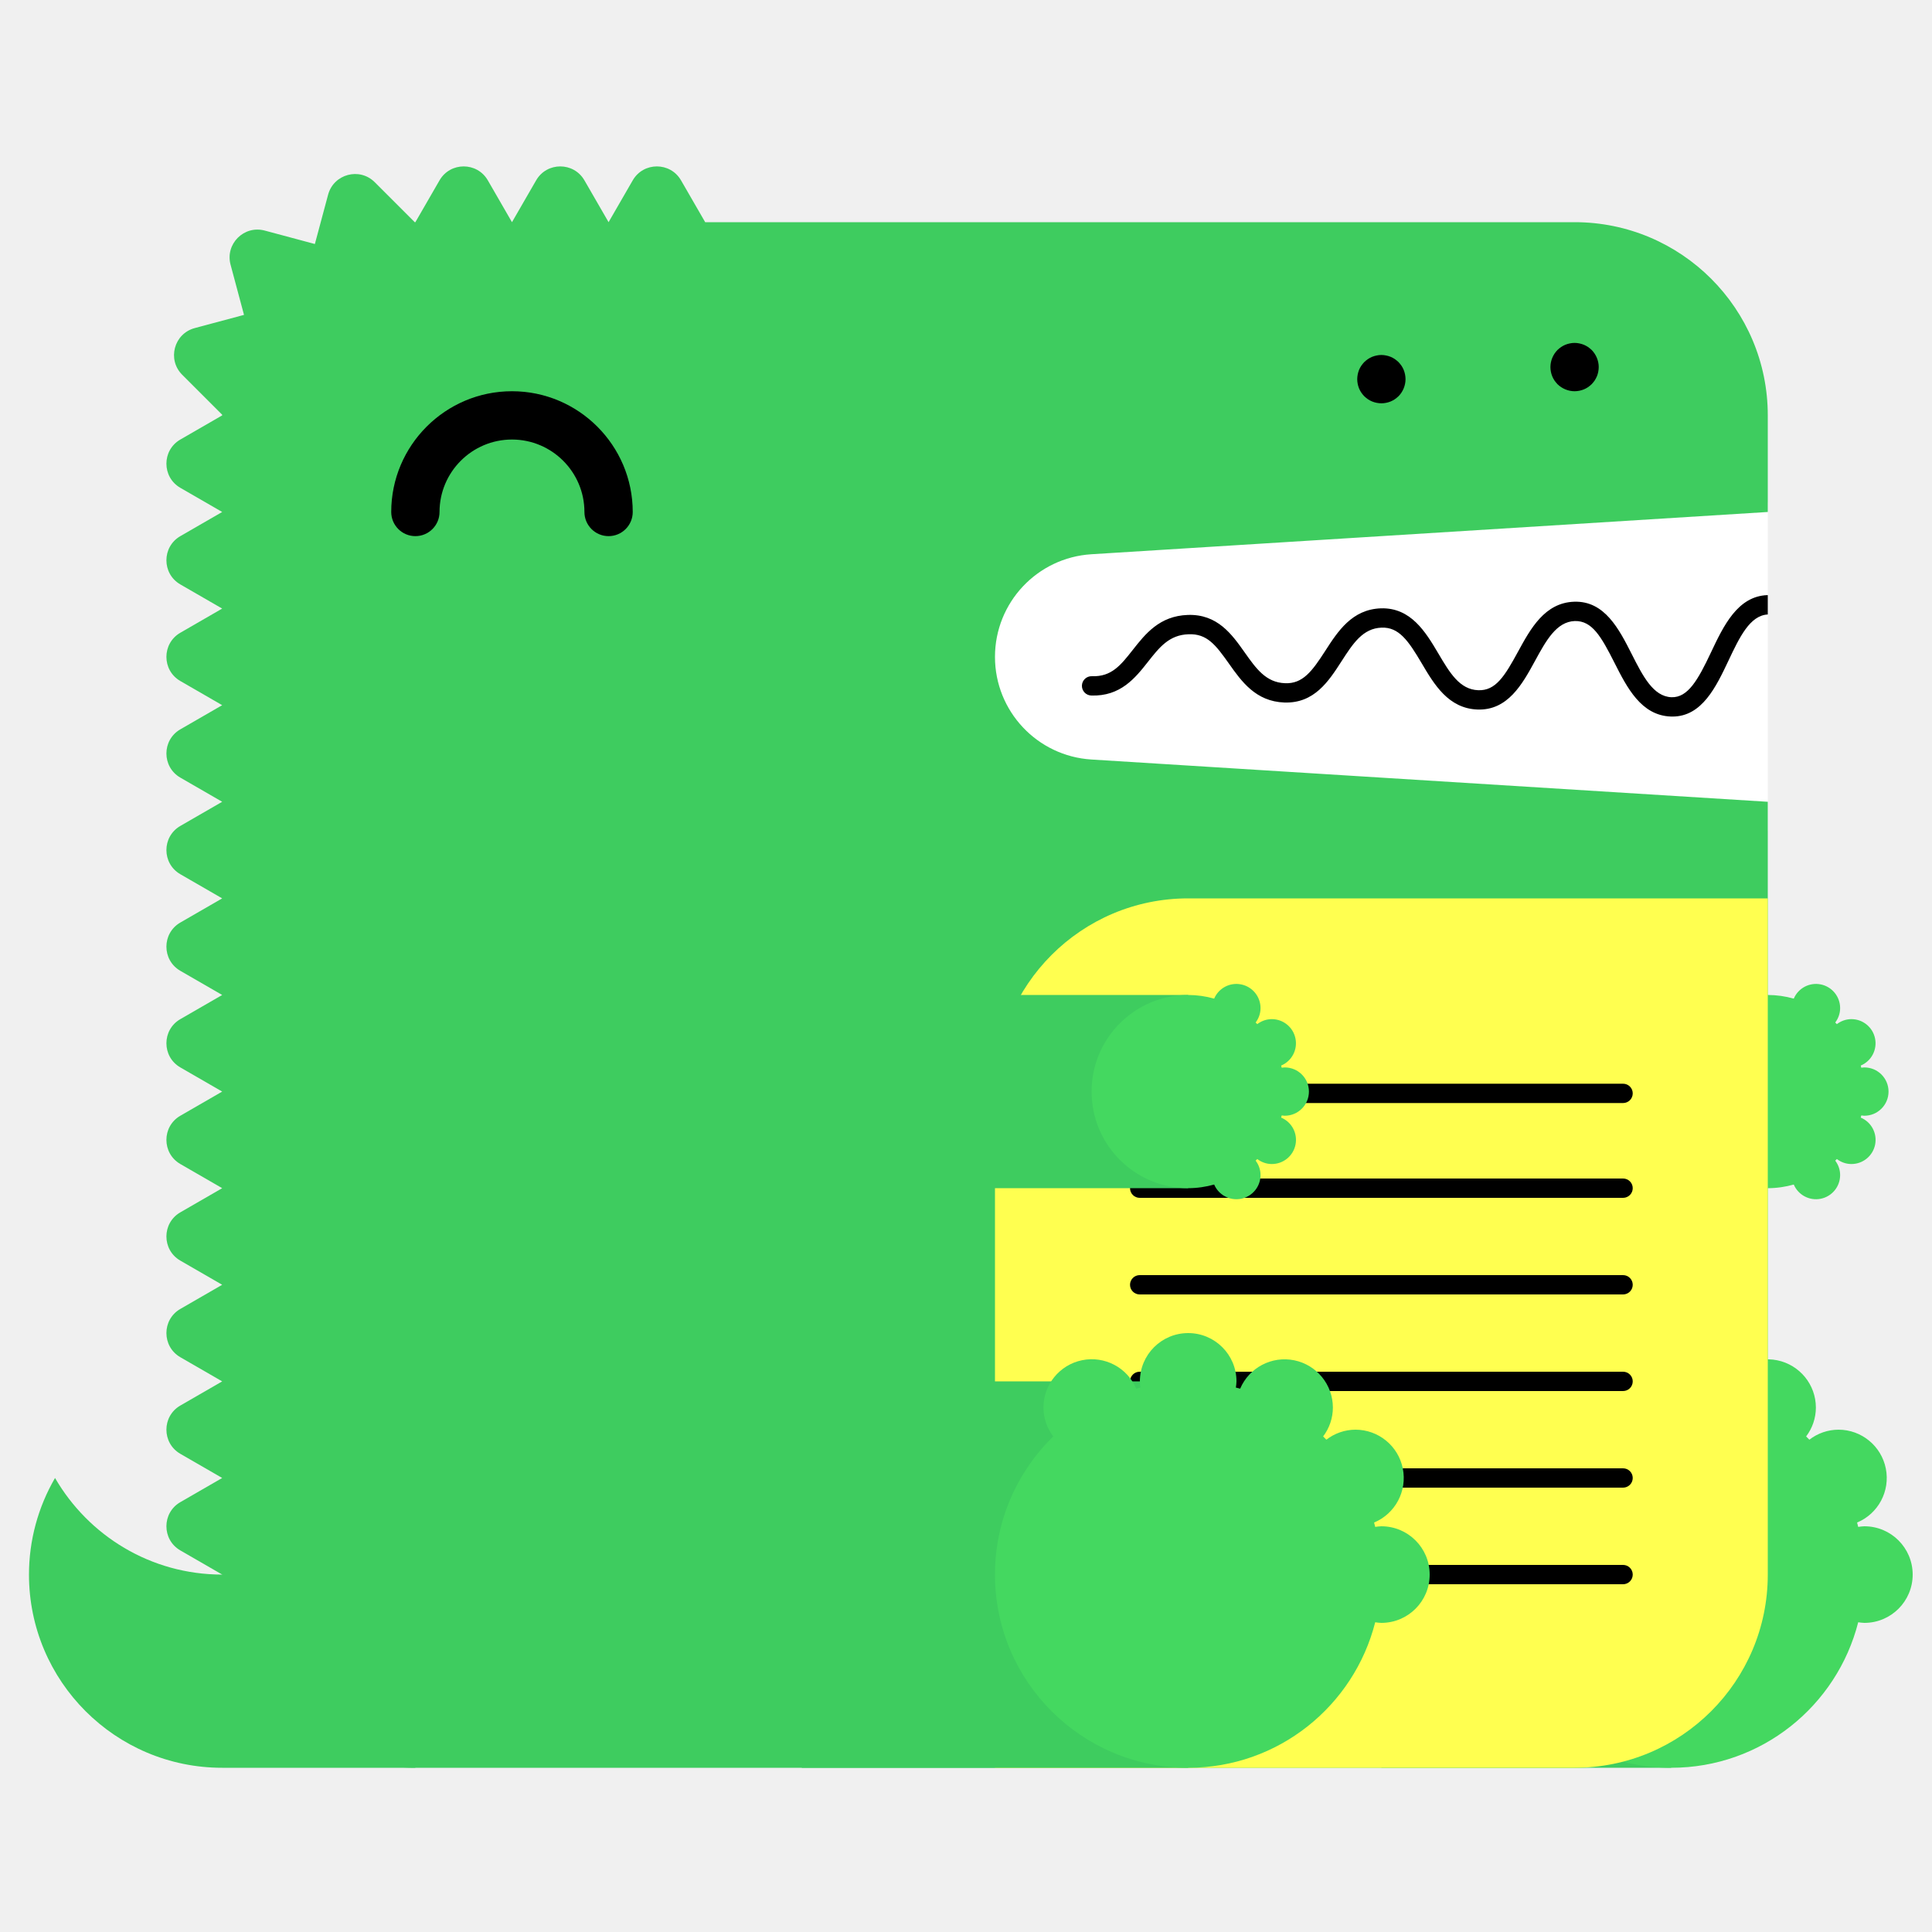
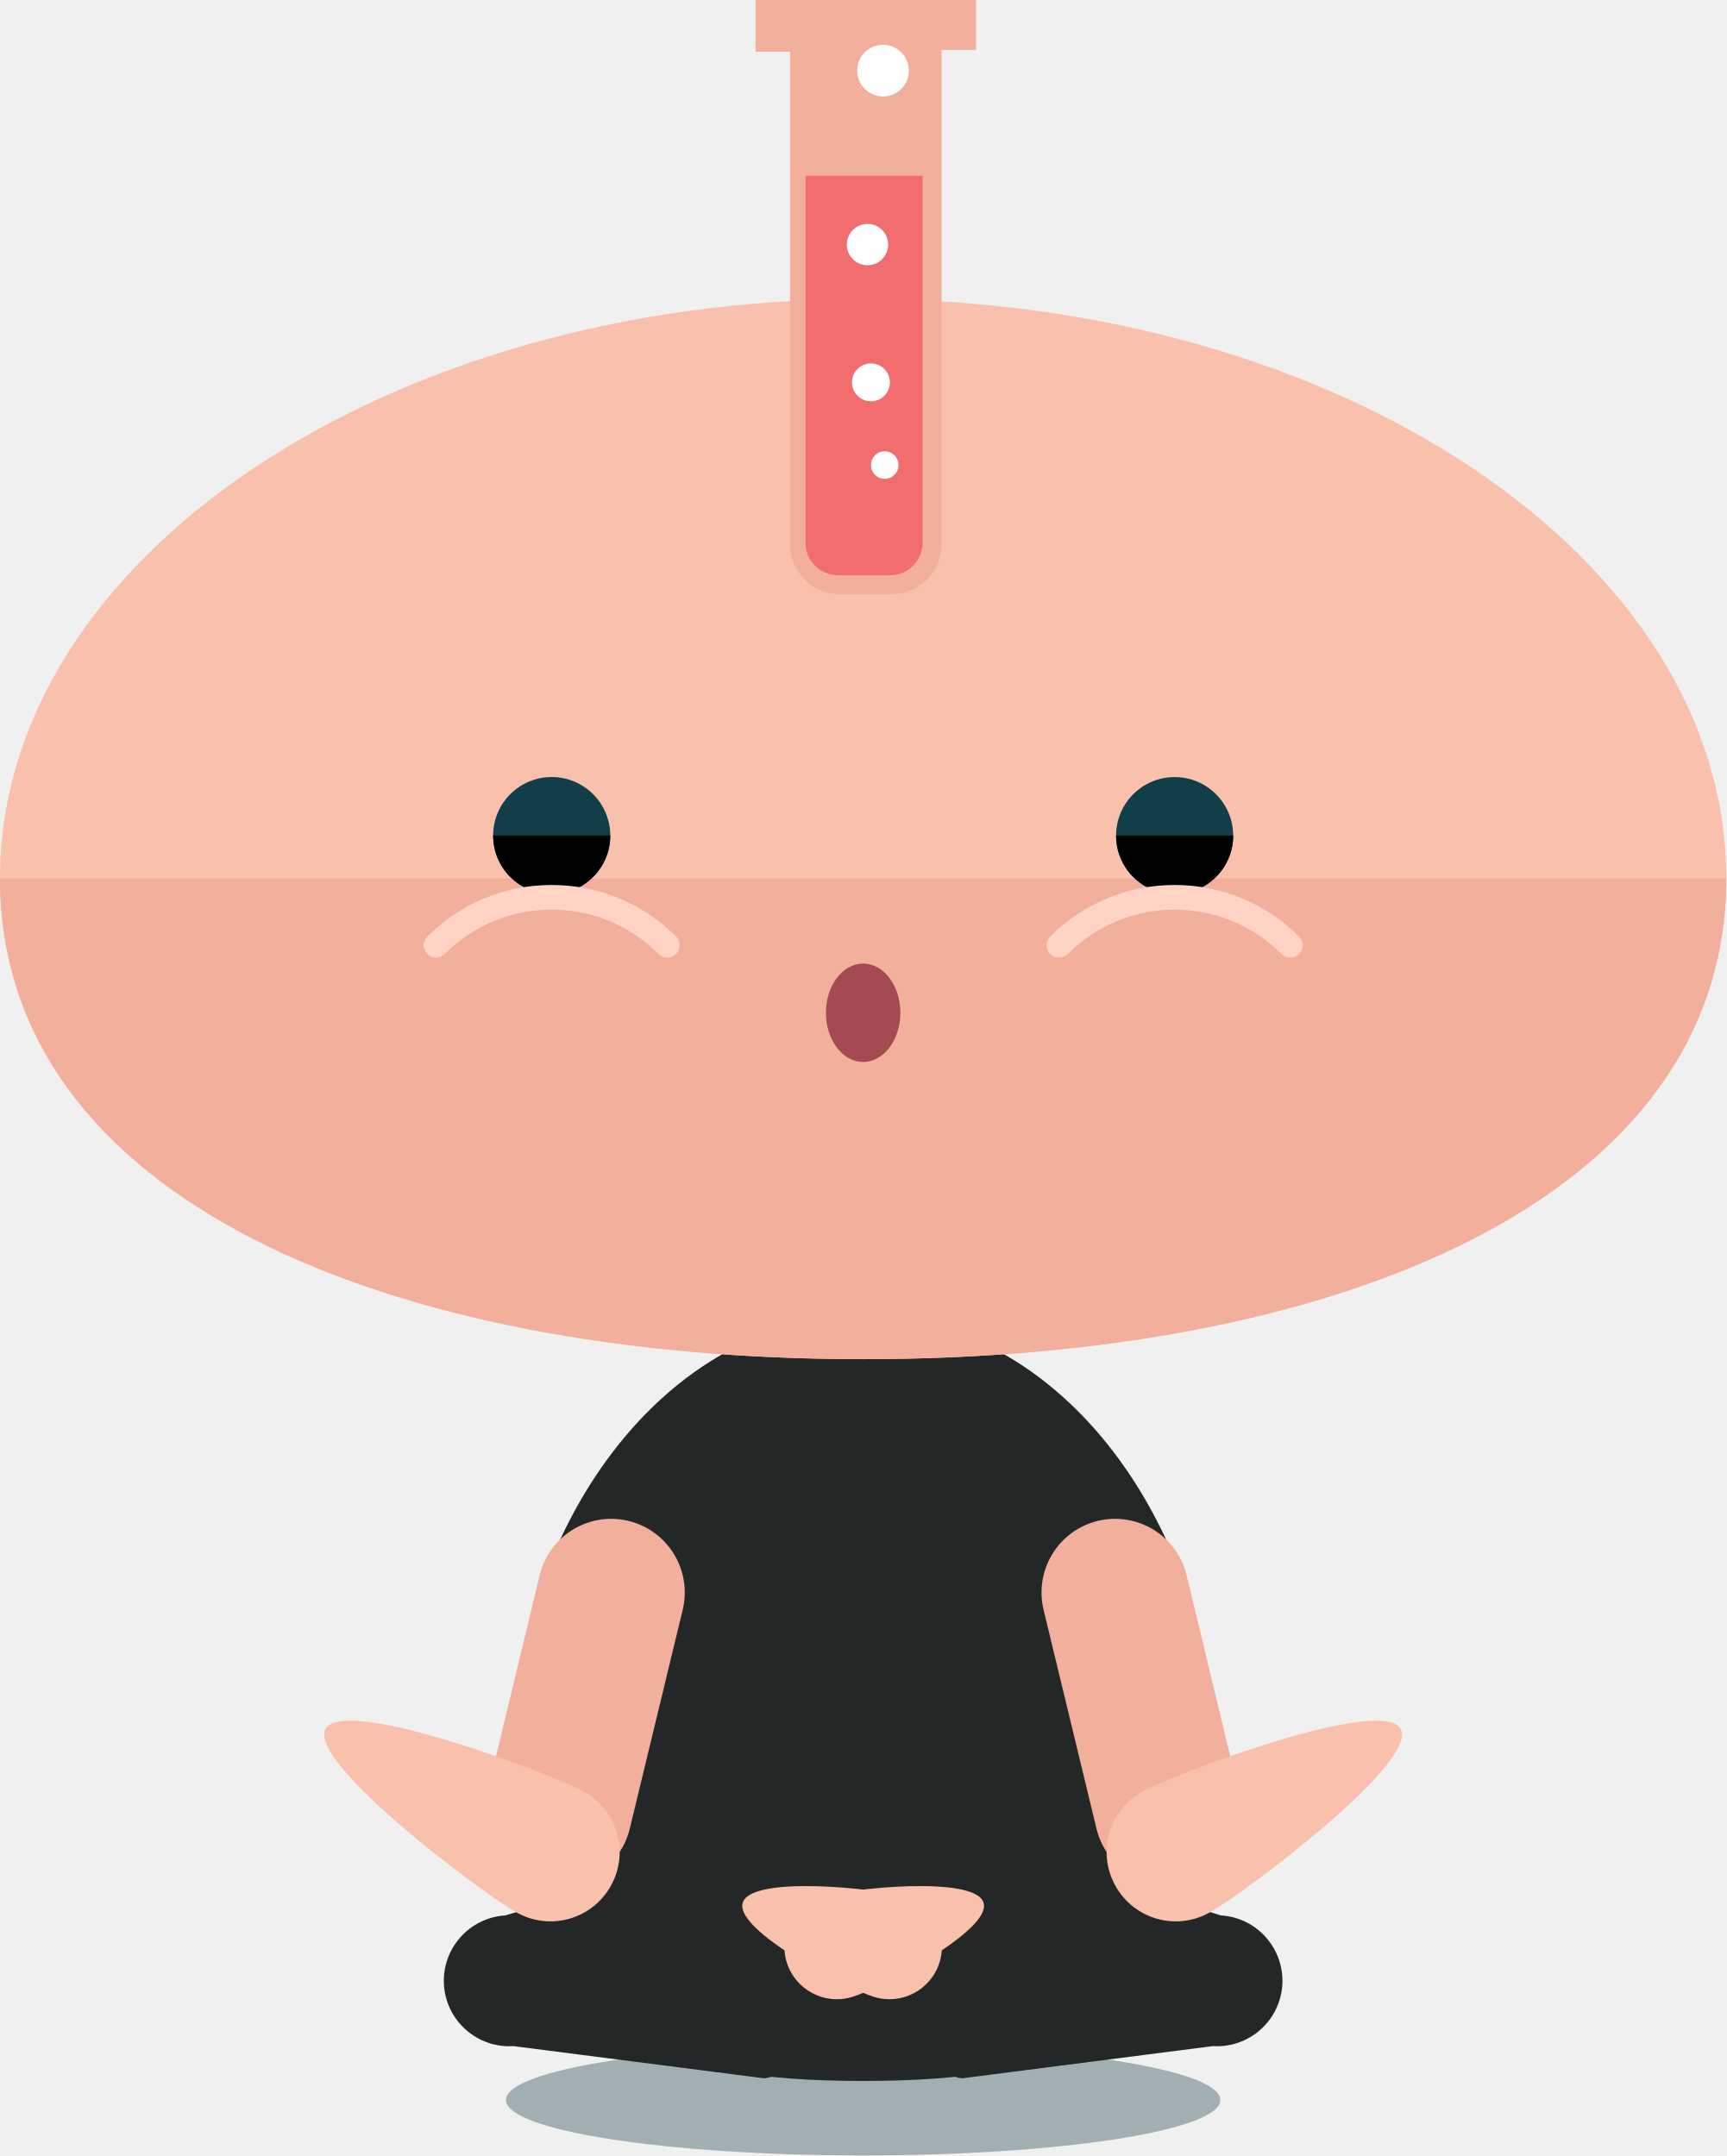
- <svg xmlns="http://www.w3.org/2000/svg" width="200" height="200" viewBox="0 0 200 200">
-   <g fill="none" fill-rule="evenodd">
-     <path fill="#FFF" d="M99 52h84v34H99z" />
-     <path d="M23 163c-7.398 0-13.843-4.027-17.303-10A19.886 19.886 0 0 0 3 163c0 11.046 8.954 20 20 20h20v-20H23z" fill="#3ECC5F" />
-     <path d="M112.98 57.376L183 53V43c0-11.046-8.954-20-20-20H73l-2.5-4.33c-1.112-1.925-3.889-1.925-5 0L63 23l-2.5-4.33c-1.111-1.925-3.889-1.925-5 0L53 23l-2.5-4.33c-1.111-1.925-3.889-1.925-5 0L43 23c-.022 0-.042.003-.065.003l-4.142-4.141c-1.57-1.571-4.252-.853-4.828 1.294l-1.369 5.104-5.192-1.392c-2.148-.575-4.111 1.389-3.535 3.536l1.39 5.193-5.102 1.367c-2.148.576-2.867 3.259-1.296 4.83l4.142 4.142c0 .021-.003.042-.003.064l-4.33 2.5c-1.925 1.111-1.925 3.889 0 5L23 53l-4.33 2.5c-1.925 1.111-1.925 3.889 0 5L23 63l-4.33 2.5c-1.925 1.111-1.925 3.889 0 5L23 73l-4.33 2.5c-1.925 1.111-1.925 3.889 0 5L23 83l-4.33 2.5c-1.925 1.111-1.925 3.889 0 5L23 93l-4.33 2.5c-1.925 1.111-1.925 3.889 0 5L23 103l-4.33 2.5c-1.925 1.111-1.925 3.889 0 5L23 113l-4.33 2.5c-1.925 1.111-1.925 3.889 0 5L23 123l-4.33 2.5c-1.925 1.111-1.925 3.889 0 5L23 133l-4.33 2.5c-1.925 1.111-1.925 3.889 0 5L23 143l-4.33 2.5c-1.925 1.111-1.925 3.889 0 5L23 153l-4.33 2.5c-1.925 1.111-1.925 3.889 0 5L23 163c0 11.046 8.954 20 20 20h120c11.046 0 20-8.954 20-20V83l-70.02-4.376A10.645 10.645 0 0 1 103 68c0-5.621 4.37-10.273 9.98-10.624" fill="#3ECC5F" />
-     <path fill="#3ECC5F" d="M143 183h30v-40h-30z" />
-     <path d="M193 158c-.219 0-.428.037-.639.064-.038-.15-.074-.301-.116-.451A5 5 0 0 0 190.32 148a4.96 4.96 0 0 0-3.016 1.036 26.531 26.531 0 0 0-.335-.336 4.955 4.955 0 0 0 1.011-2.987 5 5 0 0 0-9.599-1.959c-.148-.042-.297-.077-.445-.115.027-.211.064-.42.064-.639a5 5 0 0 0-5-5 5 5 0 0 0-5 5c0 .219.037.428.064.639-.148.038-.297.073-.445.115a4.998 4.998 0 0 0-9.599 1.959c0 1.125.384 2.151 1.011 2.987-3.717 3.632-6.031 8.693-6.031 14.3 0 11.046 8.954 20 20 20 9.339 0 17.16-6.41 19.361-15.064.211.027.42.064.639.064a5 5 0 0 0 5-5 5 5 0 0 0-5-5" fill="#44D860" />
-     <path fill="#3ECC5F" d="M153 123h30v-20h-30z" />
-     <path d="M193 115.5a2.5 2.5 0 1 0 0-5c-.109 0-.214.019-.319.032-.02-.075-.037-.15-.058-.225a2.501 2.501 0 0 0-.963-4.807c-.569 0-1.088.197-1.508.518a6.653 6.653 0 0 0-.168-.168c.314-.417.506-.931.506-1.494a2.5 2.5 0 0 0-4.8-.979A9.987 9.987 0 0 0 183 103c-5.522 0-10 4.478-10 10s4.478 10 10 10c.934 0 1.833-.138 2.69-.377a2.5 2.5 0 0 0 4.8-.979c0-.563-.192-1.077-.506-1.494.057-.055.113-.111.168-.168.42.321.939.518 1.508.518a2.5 2.5 0 0 0 .963-4.807c.021-.074.038-.15.058-.225.105.013.21.032.319.032" fill="#44D860" />
-     <path d="M63 55.5a2.5 2.5 0 0 1-2.5-2.5c0-4.136-3.364-7.5-7.5-7.5s-7.5 3.364-7.5 7.5a2.5 2.5 0 1 1-5 0c0-6.893 5.607-12.5 12.5-12.5S65.5 46.107 65.5 53a2.5 2.5 0 0 1-2.5 2.5" fill="#000" />
-     <path d="M103 183h60c11.046 0 20-8.954 20-20V93h-60c-11.046 0-20 8.954-20 20v70z" fill="#FFFF50" />
-     <path d="M168.02 124h-50.04a1 1 0 1 1 0-2h50.04a1 1 0 1 1 0 2m0 20h-50.04a1 1 0 1 1 0-2h50.04a1 1 0 1 1 0 2m0 20h-50.04a1 1 0 1 1 0-2h50.04a1 1 0 1 1 0 2m0-49.814h-50.04a1 1 0 1 1 0-2h50.04a1 1 0 1 1 0 2m0 19.814h-50.04a1 1 0 1 1 0-2h50.04a1 1 0 1 1 0 2m0 20h-50.04a1 1 0 1 1 0-2h50.04a1 1 0 1 1 0 2M183 61.611c-.012 0-.022-.006-.034-.005-3.09.105-4.552 3.196-5.842 5.923-1.346 2.85-2.387 4.703-4.093 4.647-1.889-.068-2.969-2.202-4.113-4.46-1.314-2.594-2.814-5.536-5.963-5.426-3.046.104-4.513 2.794-5.807 5.167-1.377 2.528-2.314 4.065-4.121 3.994-1.927-.07-2.951-1.805-4.136-3.813-1.321-2.236-2.848-4.75-5.936-4.664-2.994.103-4.465 2.385-5.763 4.4-1.373 2.13-2.335 3.428-4.165 3.351-1.973-.07-2.992-1.51-4.171-3.177-1.324-1.873-2.816-3.993-5.895-3.89-2.928.1-4.399 1.97-5.696 3.618-1.232 1.564-2.194 2.802-4.229 2.724a1 1 0 0 0-.072 2c3.017.101 4.545-1.8 5.872-3.487 1.177-1.496 2.193-2.787 4.193-2.855 1.926-.082 2.829 1.115 4.195 3.045 1.297 1.834 2.769 3.914 5.731 4.021 3.103.104 4.596-2.215 5.918-4.267 1.182-1.834 2.202-3.417 4.15-3.484 1.793-.067 2.769 1.35 4.145 3.681 1.297 2.197 2.766 4.686 5.787 4.796 3.125.108 4.634-2.62 5.949-5.035 1.139-2.088 2.214-4.06 4.119-4.126 1.793-.042 2.728 1.595 4.111 4.33 1.292 2.553 2.757 5.445 5.825 5.556l.169.003c3.064 0 4.518-3.075 5.805-5.794 1.139-2.41 2.217-4.68 4.067-4.773v-2z" fill="#000" />
-     <path fill="#3ECC5F" d="M83 183h40v-40H83z" />
-     <path d="M143 158c-.219 0-.428.037-.639.064-.038-.15-.074-.301-.116-.451A5 5 0 0 0 140.32 148a4.96 4.96 0 0 0-3.016 1.036 26.531 26.531 0 0 0-.335-.336 4.955 4.955 0 0 0 1.011-2.987 5 5 0 0 0-9.599-1.959c-.148-.042-.297-.077-.445-.115.027-.211.064-.42.064-.639a5 5 0 0 0-5-5 5 5 0 0 0-5 5c0 .219.037.428.064.639-.148.038-.297.073-.445.115a4.998 4.998 0 0 0-9.599 1.959c0 1.125.384 2.151 1.011 2.987-3.717 3.632-6.031 8.693-6.031 14.3 0 11.046 8.954 20 20 20 9.339 0 17.16-6.41 19.361-15.064.211.027.42.064.639.064a5 5 0 0 0 5-5 5 5 0 0 0-5-5" fill="#44D860" />
-     <path fill="#3ECC5F" d="M83 123h40v-20H83z" />
-     <path d="M133 115.5a2.5 2.5 0 1 0 0-5c-.109 0-.214.019-.319.032-.02-.075-.037-.15-.058-.225a2.501 2.501 0 0 0-.963-4.807c-.569 0-1.088.197-1.508.518a6.653 6.653 0 0 0-.168-.168c.314-.417.506-.931.506-1.494a2.5 2.5 0 0 0-4.8-.979A9.987 9.987 0 0 0 123 103c-5.522 0-10 4.478-10 10s4.478 10 10 10c.934 0 1.833-.138 2.69-.377a2.5 2.5 0 0 0 4.8-.979c0-.563-.192-1.077-.506-1.494.057-.055.113-.111.168-.168.42.321.939.518 1.508.518a2.5 2.5 0 0 0 .963-4.807c.021-.074.038-.15.058-.225.105.013.21.032.319.032" fill="#44D860" />
-     <path d="M143 41.75c-.16 0-.33-.02-.49-.05a2.52 2.52 0 0 1-.47-.14c-.15-.06-.29-.14-.431-.23-.13-.09-.259-.2-.38-.31-.109-.12-.219-.24-.309-.38s-.17-.28-.231-.43a2.619 2.619 0 0 1-.189-.96c0-.16.02-.33.05-.49.03-.16.08-.31.139-.47.061-.15.141-.29.231-.43.09-.13.2-.26.309-.38.121-.11.25-.22.38-.31.141-.09.281-.17.431-.23.149-.06.31-.11.47-.14.32-.07.65-.07.98 0 .159.03.32.08.47.14.149.06.29.14.43.23.13.09.259.2.38.31.11.12.22.25.31.38.09.14.17.28.23.43.06.16.11.31.14.47.029.16.05.33.05.49 0 .66-.271 1.31-.73 1.77-.121.11-.25.22-.38.31-.14.09-.281.17-.43.23a2.565 2.565 0 0 1-.96.19m20-1.25c-.66 0-1.3-.27-1.771-.73a3.802 3.802 0 0 1-.309-.38c-.09-.14-.17-.28-.231-.43a2.619 2.619 0 0 1-.189-.96c0-.66.27-1.3.729-1.77.121-.11.25-.22.38-.31.141-.09.281-.17.431-.23.149-.06.31-.11.47-.14.32-.07.66-.07.98 0 .159.03.32.08.47.14.149.06.29.14.43.23.13.09.259.2.38.31.459.47.73 1.11.73 1.77 0 .16-.021.33-.05.49-.03.16-.08.32-.14.47-.07.15-.14.29-.23.43-.09.13-.2.26-.31.38-.121.11-.25.22-.38.31-.14.09-.281.17-.43.23a2.565 2.565 0 0 1-.96.19" fill="#000" />
-   </g>
+ <svg xmlns="http://www.w3.org/2000/svg" width="341" height="426" viewBox="0 0 341 426" fill="none">
+   <path d="M170.508 403.97C209.474 403.97 241.061 408.877 241.061 414.929C241.061 420.984 209.474 425.888 170.508 425.888C131.541 425.888 99.952 420.984 99.952 414.929C99.952 408.877 131.541 403.97 170.508 403.97Z" fill="#A1AFB2" />
+   <path d="M240.526 351.947C240.526 402.702 209.169 411.172 170.498 411.172C131.842 411.172 100.473 402.702 100.473 351.947C100.473 301.189 131.842 260.038 170.498 260.038C209.169 260.038 240.526 301.183 240.526 351.947Z" fill="#232728" />
+   <path d="M341 173.56C341 236.781 264.646 268.557 170.499 268.557C76.351 268.557 0 236.781 0 173.56C0 110.341 76.351 59.094 170.499 59.094C264.646 59.094 341 110.341 341 173.56Z" fill="#F9C1AC" />
+   <path d="M341 173.56C341 236.781 264.646 268.557 170.499 268.557C76.351 268.557 0 236.781 0 173.56" fill="#F2B09C" />
+   <path d="M108.977 153.534C115.368 153.534 120.55 158.715 120.55 165.106C120.55 171.495 115.368 176.675 108.977 176.675C102.587 176.675 97.408 171.495 97.408 165.106C97.408 158.715 102.587 153.534 108.977 153.534Z" fill="#113E49" />
+   <path d="M120.55 165.086C120.55 171.485 115.365 176.655 108.977 176.655C102.589 176.655 97.408 171.485 97.408 165.086" fill="black" />
+   <path d="M131.816 189.21C131.187 189.21 130.559 188.974 130.075 188.496C124.436 182.842 116.927 179.736 108.963 179.736H108.948C101 179.736 93.493 182.842 87.88 188.485C86.933 189.431 85.388 189.461 84.447 188.496C83.481 187.563 83.466 186.018 84.416 185.062C90.961 178.487 99.681 174.864 108.948 174.864H108.963C118.254 174.864 126.965 178.473 133.553 185.046C134.49 185.994 134.49 187.569 133.553 188.496C133.07 188.974 132.441 189.21 131.816 189.21Z" fill="#FFD3C5" />
+   <path d="M232.029 153.542C238.414 153.542 243.592 158.718 243.592 165.106C243.592 171.491 238.414 176.67 232.029 176.67C225.64 176.67 220.465 171.491 220.465 165.106C220.465 158.718 225.64 153.542 232.029 153.542Z" fill="#113E49" />
+   <path d="M220.462 165.086C220.462 171.485 225.635 176.655 232.02 176.655C238.408 176.655 243.593 171.485 243.593 165.086" fill="black" />
+   <path d="M209.2 189.21C209.813 189.21 210.442 188.974 210.927 188.496C216.58 182.842 224.072 179.736 232.035 179.736H232.065C240.002 179.736 247.508 182.842 253.132 188.485C254.083 189.431 255.628 189.461 256.569 188.496C257.532 187.563 257.547 186.018 256.584 185.062C250.055 178.487 241.321 174.864 232.065 174.864H232.035C222.747 174.864 214.048 178.473 207.448 185.046C206.526 185.994 206.526 187.569 207.448 188.496C207.931 188.974 208.559 189.21 209.2 189.21Z" fill="#FFD3C5" />
+   <path d="M170.498 190.393C174.559 190.393 177.851 194.746 177.851 200.113C177.851 205.48 174.559 209.829 170.498 209.829C166.44 209.829 163.148 205.48 163.148 200.113C163.148 194.746 166.44 190.393 170.498 190.393Z" fill="#A54A53" />
+   <path d="M153.09 388.122C152.647 380.978 145.932 366.163 138.773 366.591L99.809 378.467C92.681 378.9 87.255 385.057 87.694 392.184C88.146 399.316 94.289 404.734 101.412 404.285L150.951 410.65C158.095 410.201 153.532 395.28 153.09 388.122Z" fill="#232728" />
+   <path d="M187.917 388.122C188.359 380.978 195.068 366.163 202.219 366.591L241.191 378.467C248.319 378.9 253.731 385.057 253.303 392.184C252.847 399.316 246.694 404.734 239.586 404.285L190.035 410.65C182.907 410.201 187.468 395.28 187.917 388.122Z" fill="#232728" />
+   <path d="M124.129 300.505C131.942 302.402 136.719 310.225 134.865 318.052L124.407 361.3C122.538 369.098 114.696 373.891 106.867 371.993C99.105 370.111 94.313 362.277 96.18 354.49L106.61 311.213C108.492 303.443 116.312 298.638 124.129 300.505Z" fill="#F2B09C" />
+   <path d="M102.176 377.954C95.551 374.319 60.689 348.253 64.296 341.607C67.93 334.993 108.68 350.377 115.301 353.983C121.924 357.621 124.357 365.903 120.707 372.536C117.082 379.167 108.791 381.577 102.176 377.954Z" fill="#F9C1AC" />
+   <path d="M216.871 300.505C209.057 302.402 204.28 310.225 206.134 318.052L216.59 361.3C218.459 369.098 226.301 373.891 234.129 371.993C241.892 370.111 246.684 362.277 244.816 354.49L234.386 311.213C232.507 303.443 224.684 298.638 216.871 300.505Z" fill="#F2B09C" />
+   <path d="M238.816 377.954C245.446 374.319 280.311 348.253 276.687 341.607C273.067 334.993 232.306 350.377 225.696 353.983C219.073 357.621 216.641 365.903 220.291 372.536C223.915 379.167 232.206 381.577 238.816 377.954Z" fill="#F9C1AC" />
+   <path d="M168.297 394.581C173.771 392.94 195.939 381.421 194.293 375.965C192.637 370.477 167.79 373.127 162.322 374.767C156.861 376.408 153.744 382.191 155.385 387.665C157.047 393.135 162.827 396.237 168.297 394.581Z" fill="#F9C1AC" />
+   <path d="M172.703 394.581C167.226 392.94 145.061 381.421 146.707 375.965C148.363 370.477 173.21 373.127 178.678 374.767C184.139 376.408 187.256 382.191 185.615 387.665C183.953 393.135 178.17 396.237 172.703 394.581Z" fill="#F9C1AC" />
+   <path d="M192.461 -1.52588e-05H149.24V10.21H156.046V107.542C156.046 112.985 160.469 117.41 165.917 117.41H176.125C181.57 117.41 185.993 112.985 185.993 107.542V9.868H192.8V-1.52588e-05H192.461Z" fill="#F2B09C" />
+   <path d="M159.109 34.713V107.2C159.109 110.944 162.171 113.668 165.573 113.668H175.783C179.528 113.668 182.25 110.604 182.25 107.2V34.713H159.109Z" fill="#F16D6E" />
+   <path d="M174.423 8.848C177.244 8.848 179.528 11.133 179.528 13.952C179.528 16.771 177.244 19.059 174.423 19.059C171.606 19.059 169.318 16.771 169.318 13.952C169.318 11.133 171.606 8.848 174.423 8.848Z" fill="white" />
+   <path d="M171.36 44.241C173.614 44.241 175.444 46.07 175.444 48.324C175.444 50.58 173.614 52.408 171.36 52.408C169.106 52.408 167.277 50.58 167.277 48.324C167.277 46.07 169.106 44.241 171.36 44.241Z" fill="white" />
+   <path d="M172.042 71.808C174.107 71.808 175.784 73.483 175.784 75.551C175.784 77.619 174.107 79.295 172.042 79.295C169.974 79.295 168.297 77.619 168.297 75.551C168.297 73.483 169.974 71.808 172.042 71.808Z" fill="white" />
+   <path d="M174.762 89.163C176.267 89.163 177.486 90.382 177.486 91.887C177.486 93.39 176.267 94.608 174.762 94.608C173.261 94.608 172.042 93.39 172.042 91.887C172.042 90.382 173.261 89.163 174.762 89.163Z" fill="white" />
</svg>
